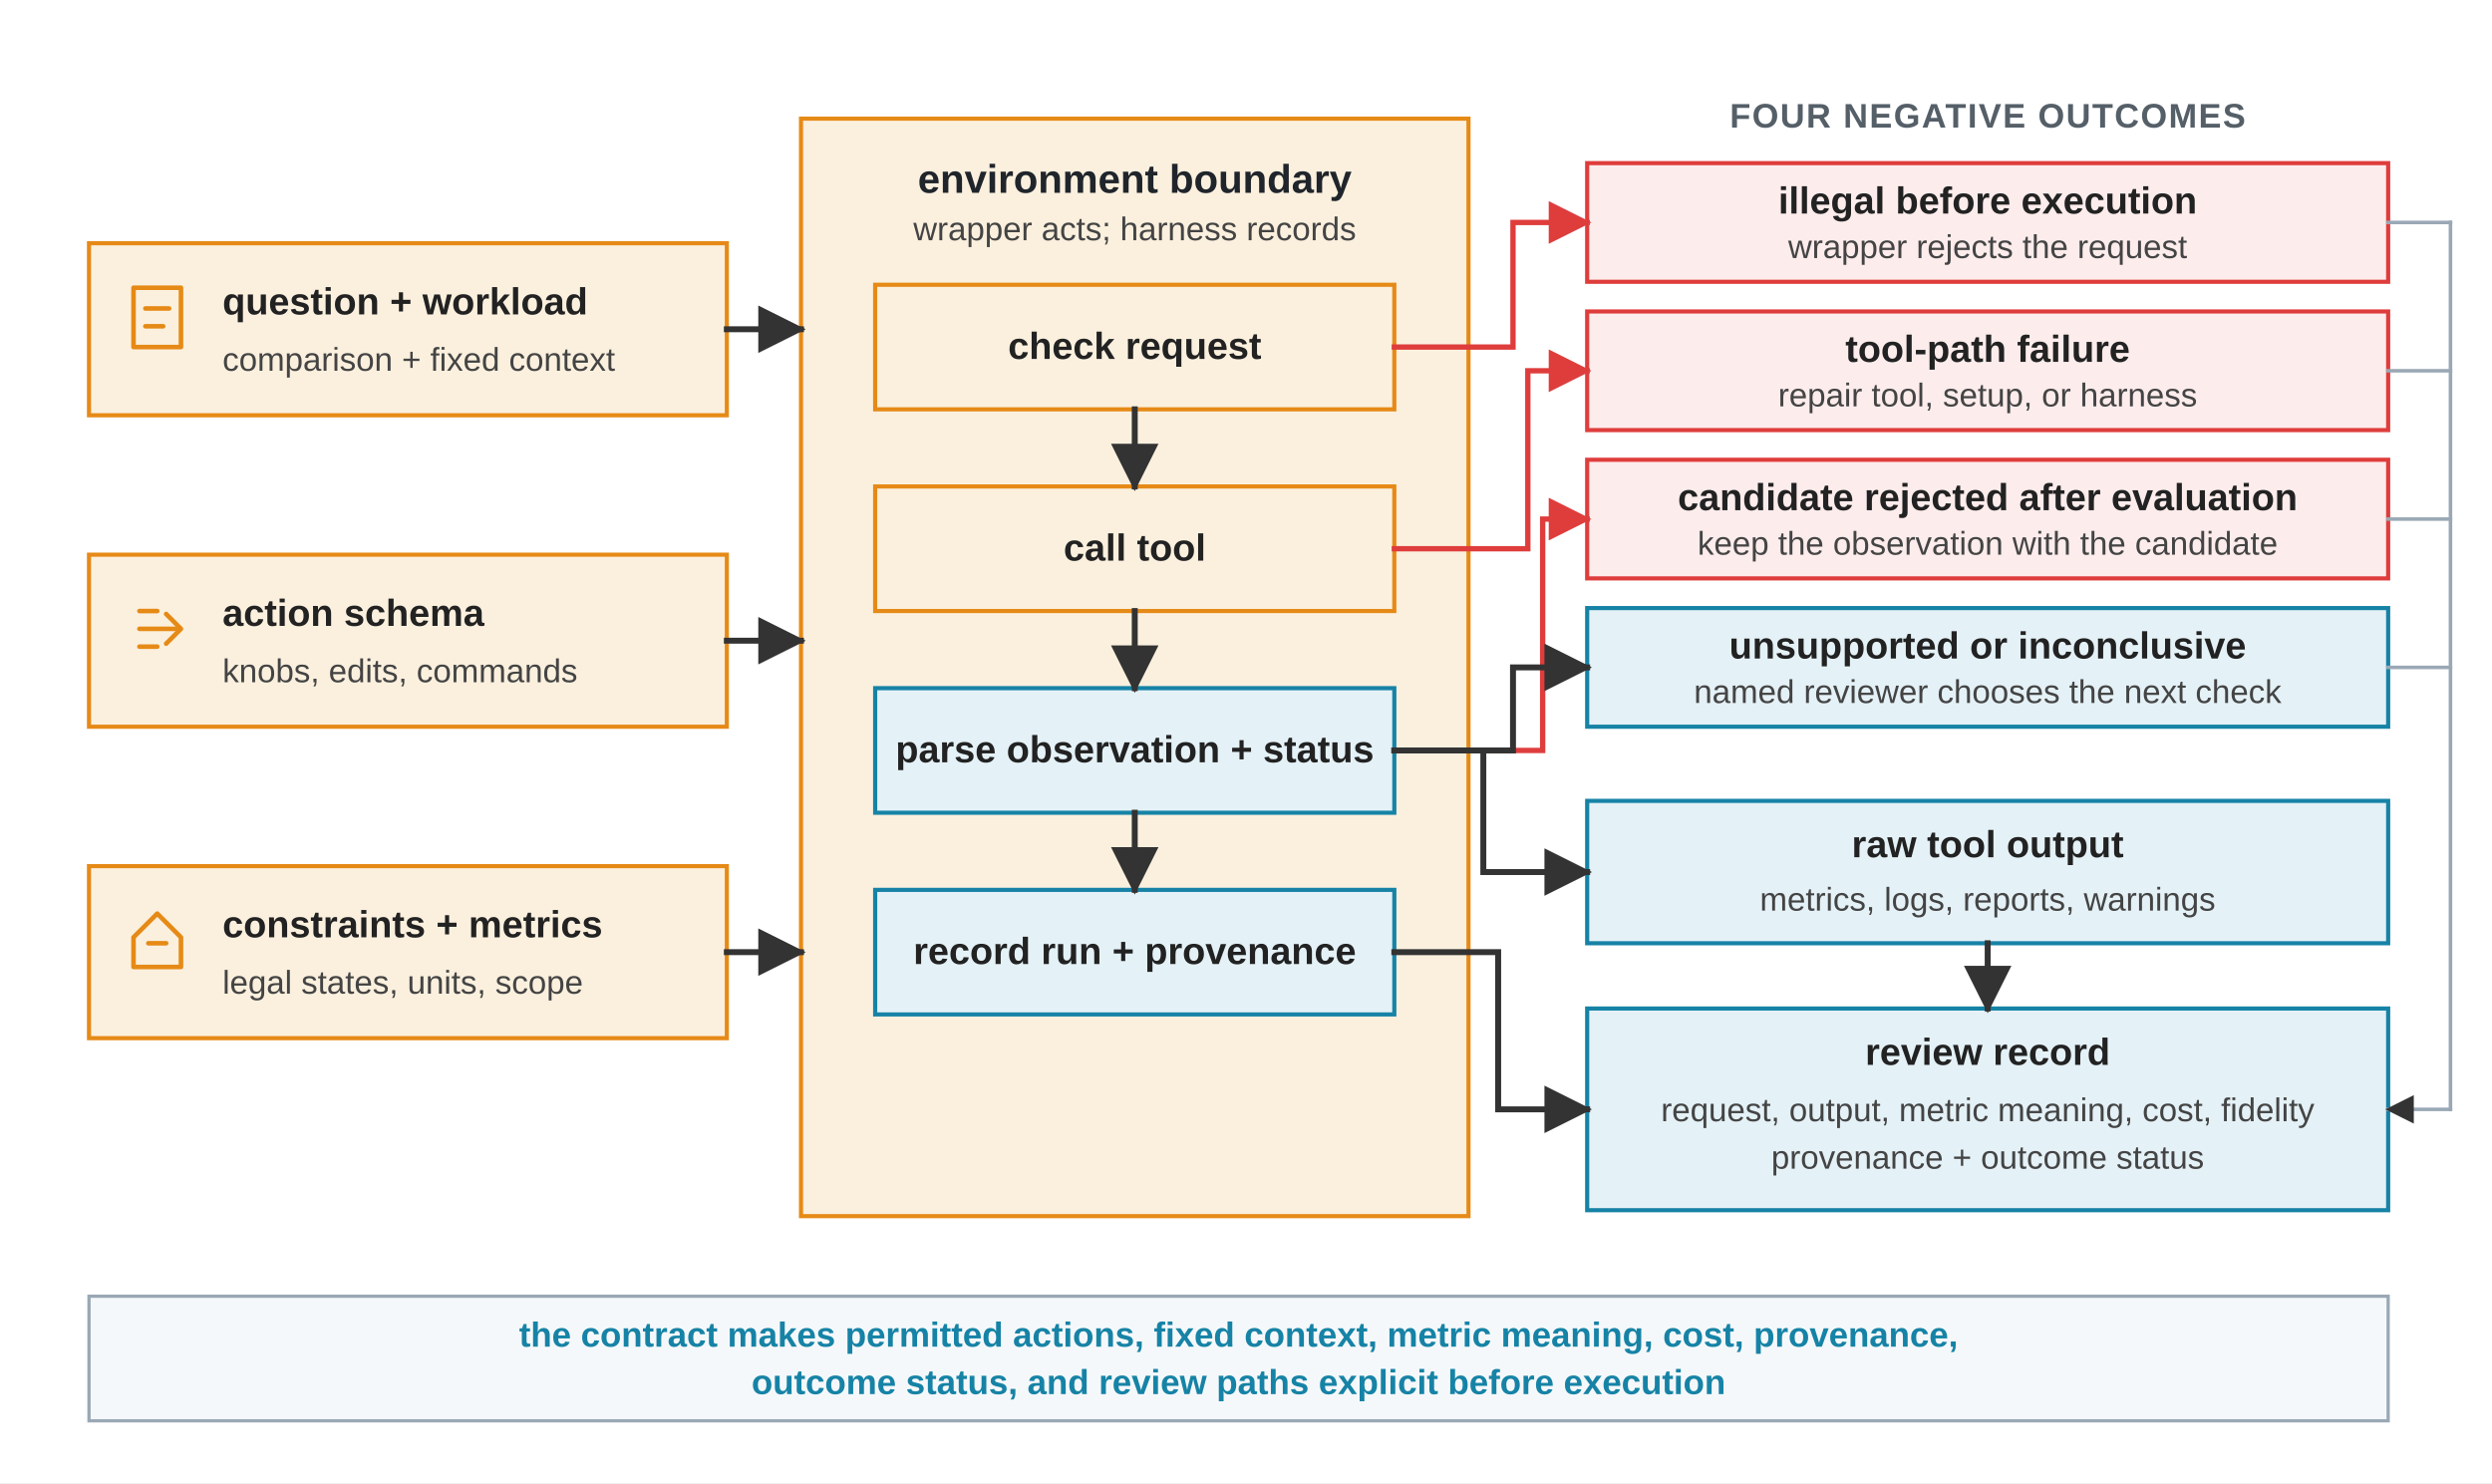
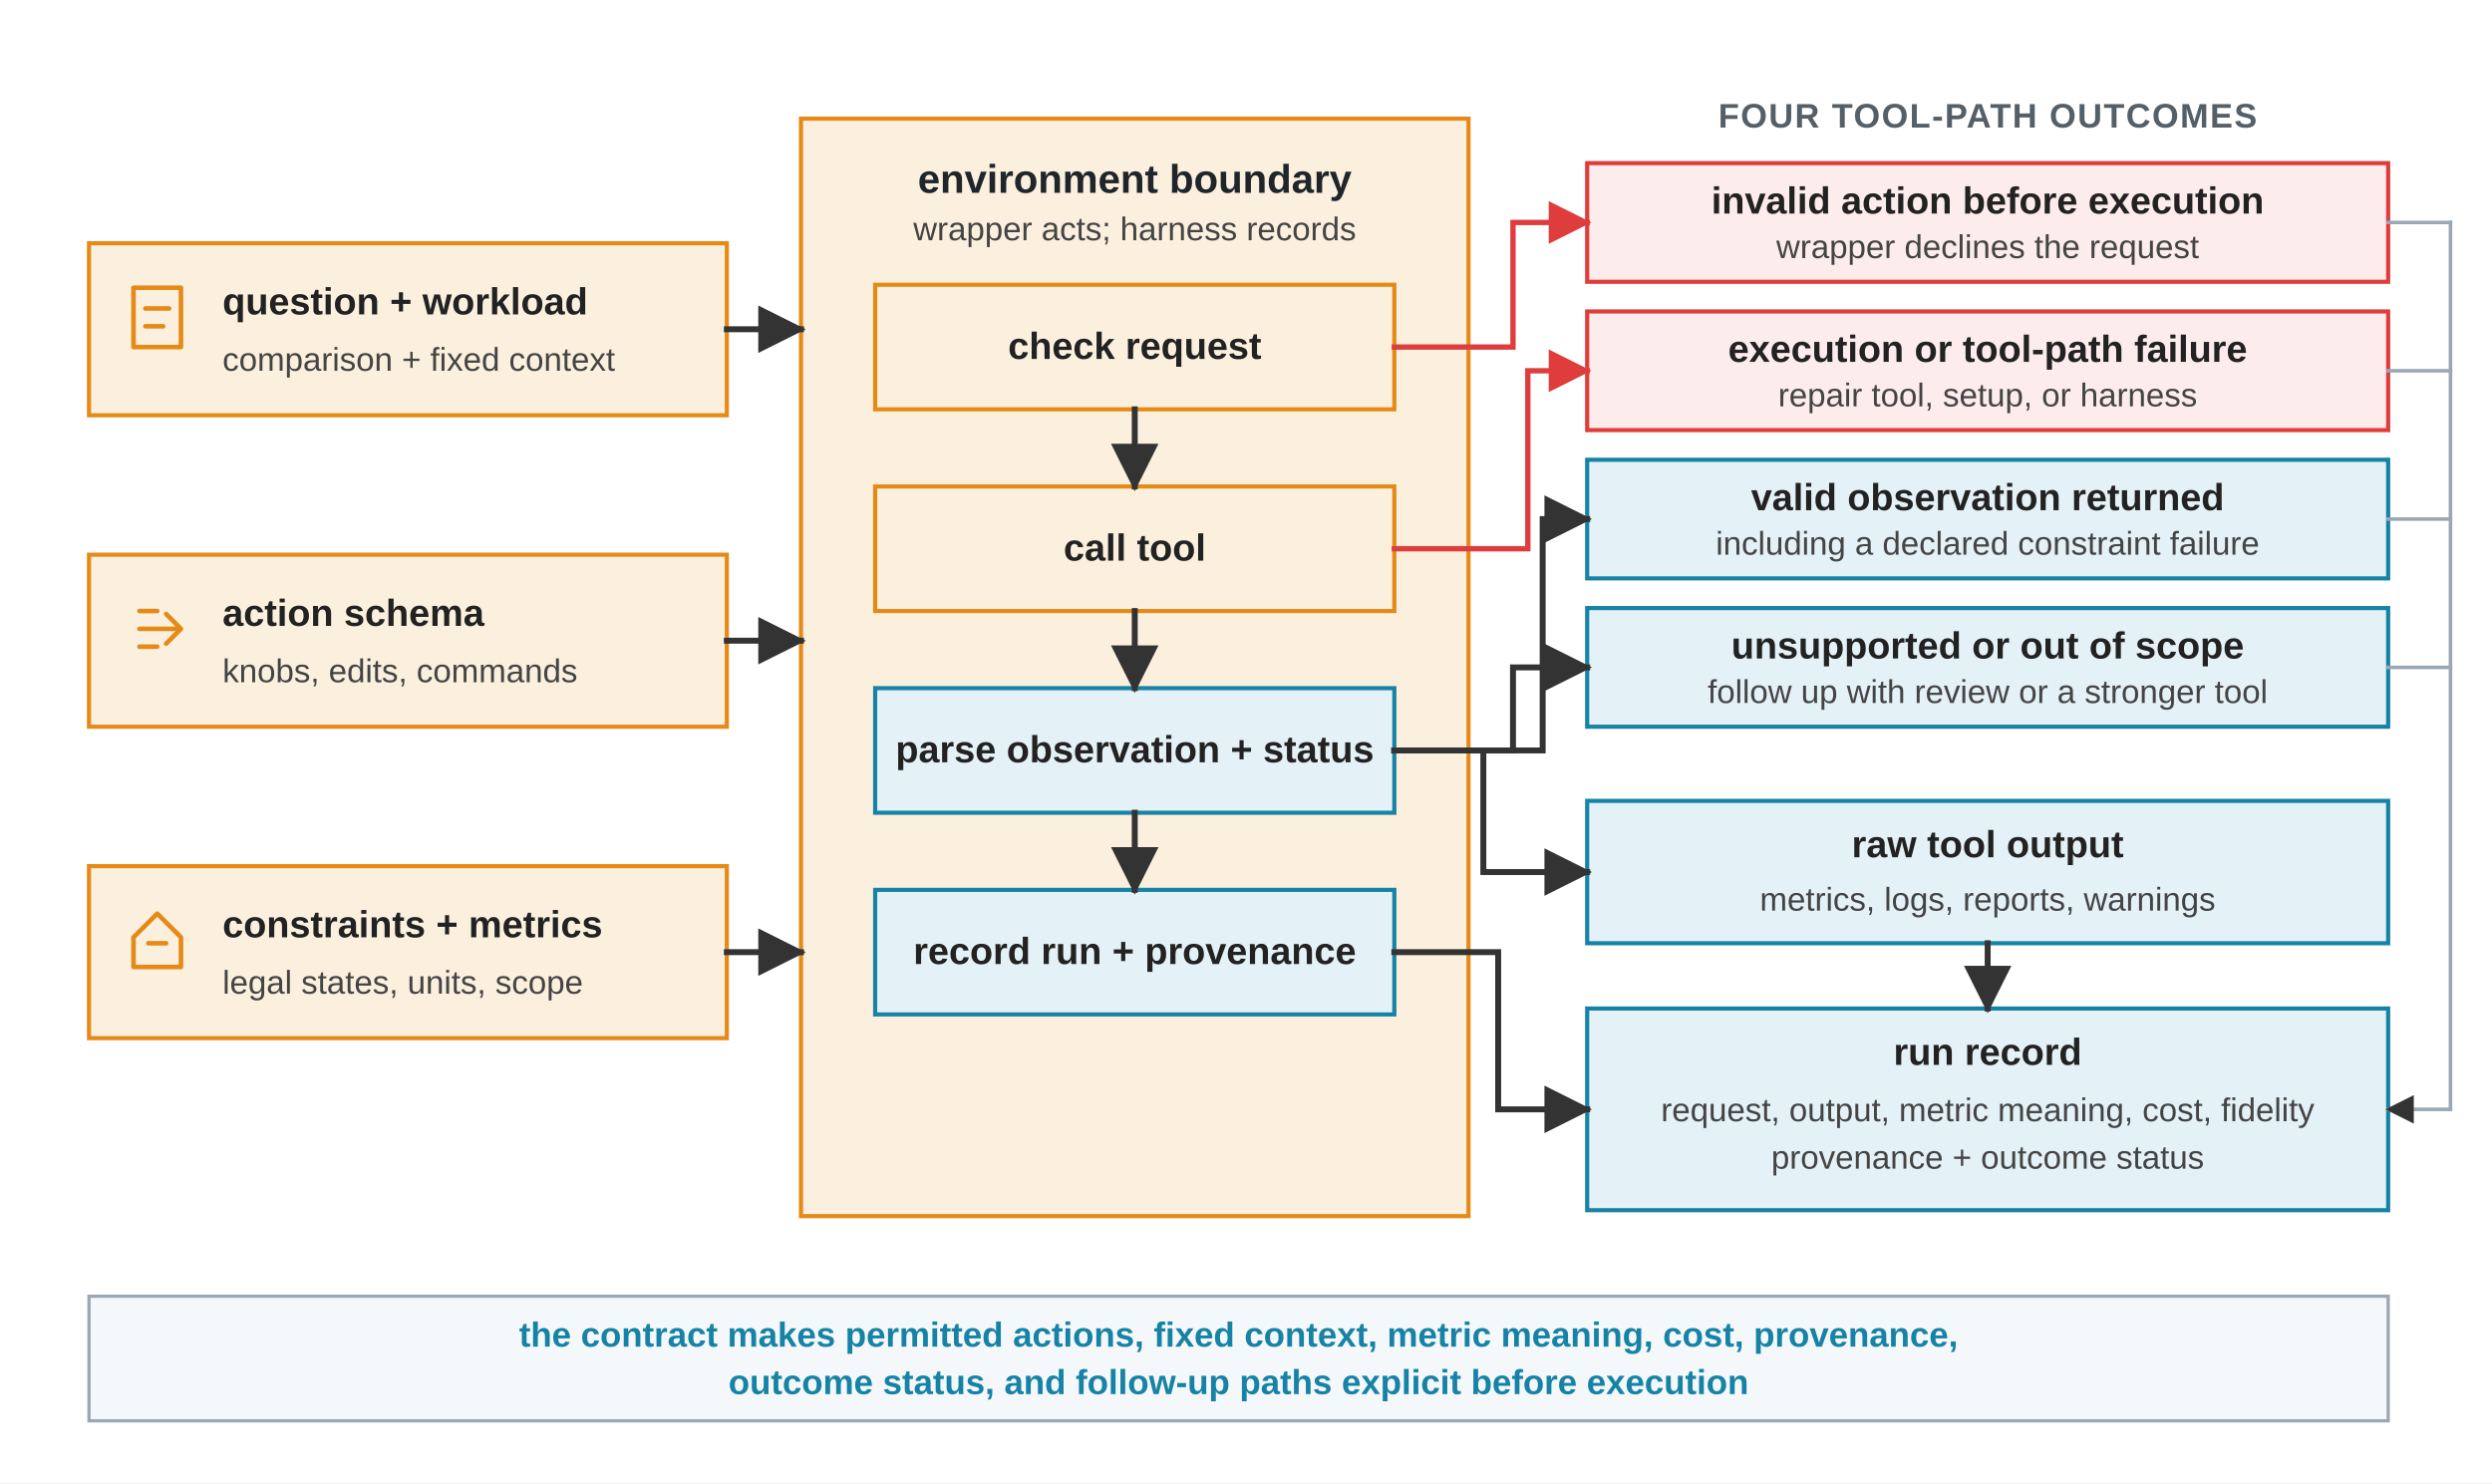
<svg xmlns="http://www.w3.org/2000/svg" viewBox="0 0 840 500" role="img">
  <defs>
    <marker id="arrow" viewBox="0 0 10 10" refX="9" refY="5" markerWidth="8" markerHeight="8" orient="auto">
      <path d="M 0 0 L 10 5 L 0 10 z" fill="#333333" />
    </marker>
    <marker id="arrow-red" viewBox="0 0 10 10" refX="9" refY="5" markerWidth="8" markerHeight="8" orient="auto">
      <path d="M 0 0 L 10 5 L 0 10 z" fill="#DE3D3C" />
    </marker>
    <style>
      .font { font-family: Arial, Helvetica, sans-serif; }
      .panel-title { font-size: 13.5px; font-weight: 700; fill: #20252B; }
      .section-title { font-size: 11.5px; font-weight: 700; fill: #555F68; letter-spacing: 0.5px; }
      .label { font-size: 12.7px; font-weight: 700; fill: #222222; }
      .small { font-size: 11.1px; fill: #444444; }
      .note { font-size: 11.7px; font-weight: 700; fill: #1683A6; }
      .bar { fill: #F5F8FA; stroke: #9AA8B5; stroke-width: 1.1; }
      .input { fill: #FBF0DE; stroke: #E68A17; stroke-width: 1.4; }
      .env { fill: #FBF0DE; stroke: #E68A17; stroke-width: 1.4; }
      .tool { fill: #FBF0DE; stroke: #E68A17; stroke-width: 1.4; }
      .feedback { fill: #E4F1F6; stroke: #1683A6; stroke-width: 1.4; }
      .reject { fill: #FDECEC; stroke: #DE3D3C; stroke-width: 1.4; }
      .review { fill: #E4F1F6; stroke: #1683A6; stroke-width: 1.4; }
      .arrow { stroke: #333333; stroke-width: 2; fill: none; stroke-linecap: square; stroke-linejoin: miter; }
      .reject-arrow { stroke: #DE3D3C; stroke-width: 1.8; fill: none; stroke-linecap: square; stroke-linejoin: miter; }
      .record-arrow { stroke: #9AA8B5; stroke-width: 1.2; fill: none; stroke-linecap: square; stroke-linejoin: miter; }
      .glyph { fill: none; stroke: currentColor; stroke-width: 1.55; stroke-linecap: round; stroke-linejoin: round; }
      .glyph-input { color: #E68A17; }
    </style>
  </defs>
  <rect width="840" height="500" fill="#FFFFFF" />
  <g class="font">
    <rect class="input" x="30" y="82" width="215" height="58" />
    <g class="glyph glyph-input" transform="translate(45 97)">
      <rect x="0" y="0" width="16" height="20" />
      <path d="M 4 7 L 12 7" />
      <path d="M 4 13 L 10 13" />
    </g>
    <text class="label" x="75" y="106">question + workload</text>
    <text class="small" x="75" y="125">comparison + fixed context</text>
    <rect class="input" x="30" y="187" width="215" height="58" />
    <g class="glyph glyph-input" transform="translate(45 202)">
      <path d="M 2 10 L 15 10" />
      <path d="M 11 5 L 16 10 L 11 15" />
      <path d="M 2 4 L 8 4" />
      <path d="M 2 16 L 8 16" />
    </g>
    <text class="label" x="75" y="211">action schema</text>
    <text class="small" x="75" y="230">knobs, edits, commands</text>
    <rect class="input" x="30" y="292" width="215" height="58" />
    <g class="glyph glyph-input" transform="translate(45 307)">
      <path d="M 8 1 L 16 9 L 16 19 L 0 19 L 0 9 Z" />
      <path d="M 5 11 L 11 11" />
    </g>
    <text class="label" x="75" y="316">constraints + metrics</text>
    <text class="small" x="75" y="335">legal states, units, scope</text>
    <rect class="env" x="270" y="40" width="225" height="370" />
    <text class="panel-title" x="382.5" y="65" text-anchor="middle">environment boundary</text>
    <text class="small" x="382.5" y="81" text-anchor="middle">wrapper acts; harness records</text>
    <rect class="env" x="295" y="96" width="175" height="42" />
    <text class="label" x="382.5" y="121" text-anchor="middle">check request</text>
    <rect class="tool" x="295" y="164" width="175" height="42" />
    <text class="label" x="382.5" y="189" text-anchor="middle">call tool</text>
    <rect class="feedback" x="295" y="232" width="175" height="42" />
    <text class="label" x="382.5" y="257" text-anchor="middle">parse observation + status</text>
    <rect class="feedback" x="295" y="300" width="175" height="42" />
    <text class="label" x="382.5" y="325" text-anchor="middle">record run + provenance</text>
-     <text class="section-title" x="670" y="43" text-anchor="middle">FOUR NEGATIVE OUTCOMES</text>
+     <text class="section-title" x="670" y="43" text-anchor="middle">FOUR TOOL-PATH OUTCOMES</text>
    <rect class="reject" x="535" y="55" width="270" height="40" />
-     <text class="label" x="670" y="72" text-anchor="middle">illegal before execution</text>
-     <text class="small" x="670" y="87" text-anchor="middle">wrapper rejects the request</text>
+     <text class="label" x="670" y="72" text-anchor="middle">invalid action before execution</text>
+     <text class="small" x="670" y="87" text-anchor="middle">wrapper declines the request</text>
    <rect class="reject" x="535" y="105" width="270" height="40" />
-     <text class="label" x="670" y="122" text-anchor="middle">tool-path failure</text>
+     <text class="label" x="670" y="122" text-anchor="middle">execution or tool-path failure</text>
    <text class="small" x="670" y="137" text-anchor="middle">repair tool, setup, or harness</text>
-     <rect class="reject" x="535" y="155" width="270" height="40" />
-     <text class="label" x="670" y="172" text-anchor="middle">candidate rejected after evaluation</text>
-     <text class="small" x="670" y="187" text-anchor="middle">keep the observation with the candidate</text>
+     <rect class="feedback" x="535" y="155" width="270" height="40" />
+     <text class="label" x="670" y="172" text-anchor="middle">valid observation returned</text>
+     <text class="small" x="670" y="187" text-anchor="middle">including a declared constraint failure</text>
    <rect class="review" x="535" y="205" width="270" height="40" />
-     <text class="label" x="670" y="222" text-anchor="middle">unsupported or inconclusive</text>
-     <text class="small" x="670" y="237" text-anchor="middle">named reviewer chooses the next check</text>
+     <text class="label" x="670" y="222" text-anchor="middle">unsupported or out of scope</text>
+     <text class="small" x="670" y="237" text-anchor="middle">follow up with review or a stronger tool</text>
    <rect class="feedback" x="535" y="270" width="270" height="48" />
    <text class="label" x="670" y="289" text-anchor="middle">raw tool output</text>
    <text class="small" x="670" y="307" text-anchor="middle">metrics, logs, reports, warnings</text>
    <rect class="feedback" x="535" y="340" width="270" height="68" />
-     <text class="label" x="670" y="359" text-anchor="middle">review record</text>
+     <text class="label" x="670" y="359" text-anchor="middle">run record</text>
    <text class="small" x="670" y="378" text-anchor="middle">request, output, metric meaning, cost, fidelity</text>
    <text class="small" x="670" y="394" text-anchor="middle">provenance + outcome status</text>
    <line class="arrow" x1="245" y1="111" x2="270" y2="111" marker-end="url(#arrow)" />
    <line class="arrow" x1="245" y1="216" x2="270" y2="216" marker-end="url(#arrow)" />
    <line class="arrow" x1="245" y1="321" x2="270" y2="321" marker-end="url(#arrow)" />
    <line class="arrow" x1="382.5" y1="138" x2="382.5" y2="164" marker-end="url(#arrow)" />
    <line class="arrow" x1="382.5" y1="206" x2="382.5" y2="232" marker-end="url(#arrow)" />
    <line class="arrow" x1="382.5" y1="274" x2="382.5" y2="300" marker-end="url(#arrow)" />
    <path class="reject-arrow" d="M 470 117 H 510 V 75 H 535" marker-end="url(#arrow-red)" />
    <path class="reject-arrow" d="M 470 185 H 515 V 125 H 535" marker-end="url(#arrow-red)" />
-     <path class="reject-arrow" d="M 470 253 H 520 V 175 H 535" marker-end="url(#arrow-red)" />
+     <path class="arrow" d="M 470 253 H 520 V 175 H 535" marker-end="url(#arrow)" />
    <path class="arrow" d="M 470 253 H 510 V 225 H 535" marker-end="url(#arrow)" />
    <path class="arrow" d="M 470 253 H 500 V 294 H 535" marker-end="url(#arrow)" />
    <path class="arrow" d="M 470 321 H 505 V 374 H 535" marker-end="url(#arrow)" />
    <line class="arrow" x1="670" y1="318" x2="670" y2="340" marker-end="url(#arrow)" />
    <line class="record-arrow" x1="805" y1="75" x2="826" y2="75" />
    <line class="record-arrow" x1="805" y1="125" x2="826" y2="125" />
    <line class="record-arrow" x1="805" y1="175" x2="826" y2="175" />
    <line class="record-arrow" x1="805" y1="225" x2="826" y2="225" />
    <line class="record-arrow" x1="826" y1="75" x2="826" y2="374" />
    <line class="record-arrow" x1="826" y1="374" x2="805" y2="374" marker-end="url(#arrow)" />
    <rect class="bar" x="30" y="437" width="775" height="42" />
    <text class="note" x="417.5" y="454" text-anchor="middle">the contract makes permitted actions, fixed context, metric meaning, cost, provenance,</text>
-     <text class="note" x="417.5" y="470" text-anchor="middle">outcome status, and review paths explicit before execution</text>
+     <text class="note" x="417.5" y="470" text-anchor="middle">outcome status, and follow-up paths explicit before execution</text>
  </g>
</svg>
